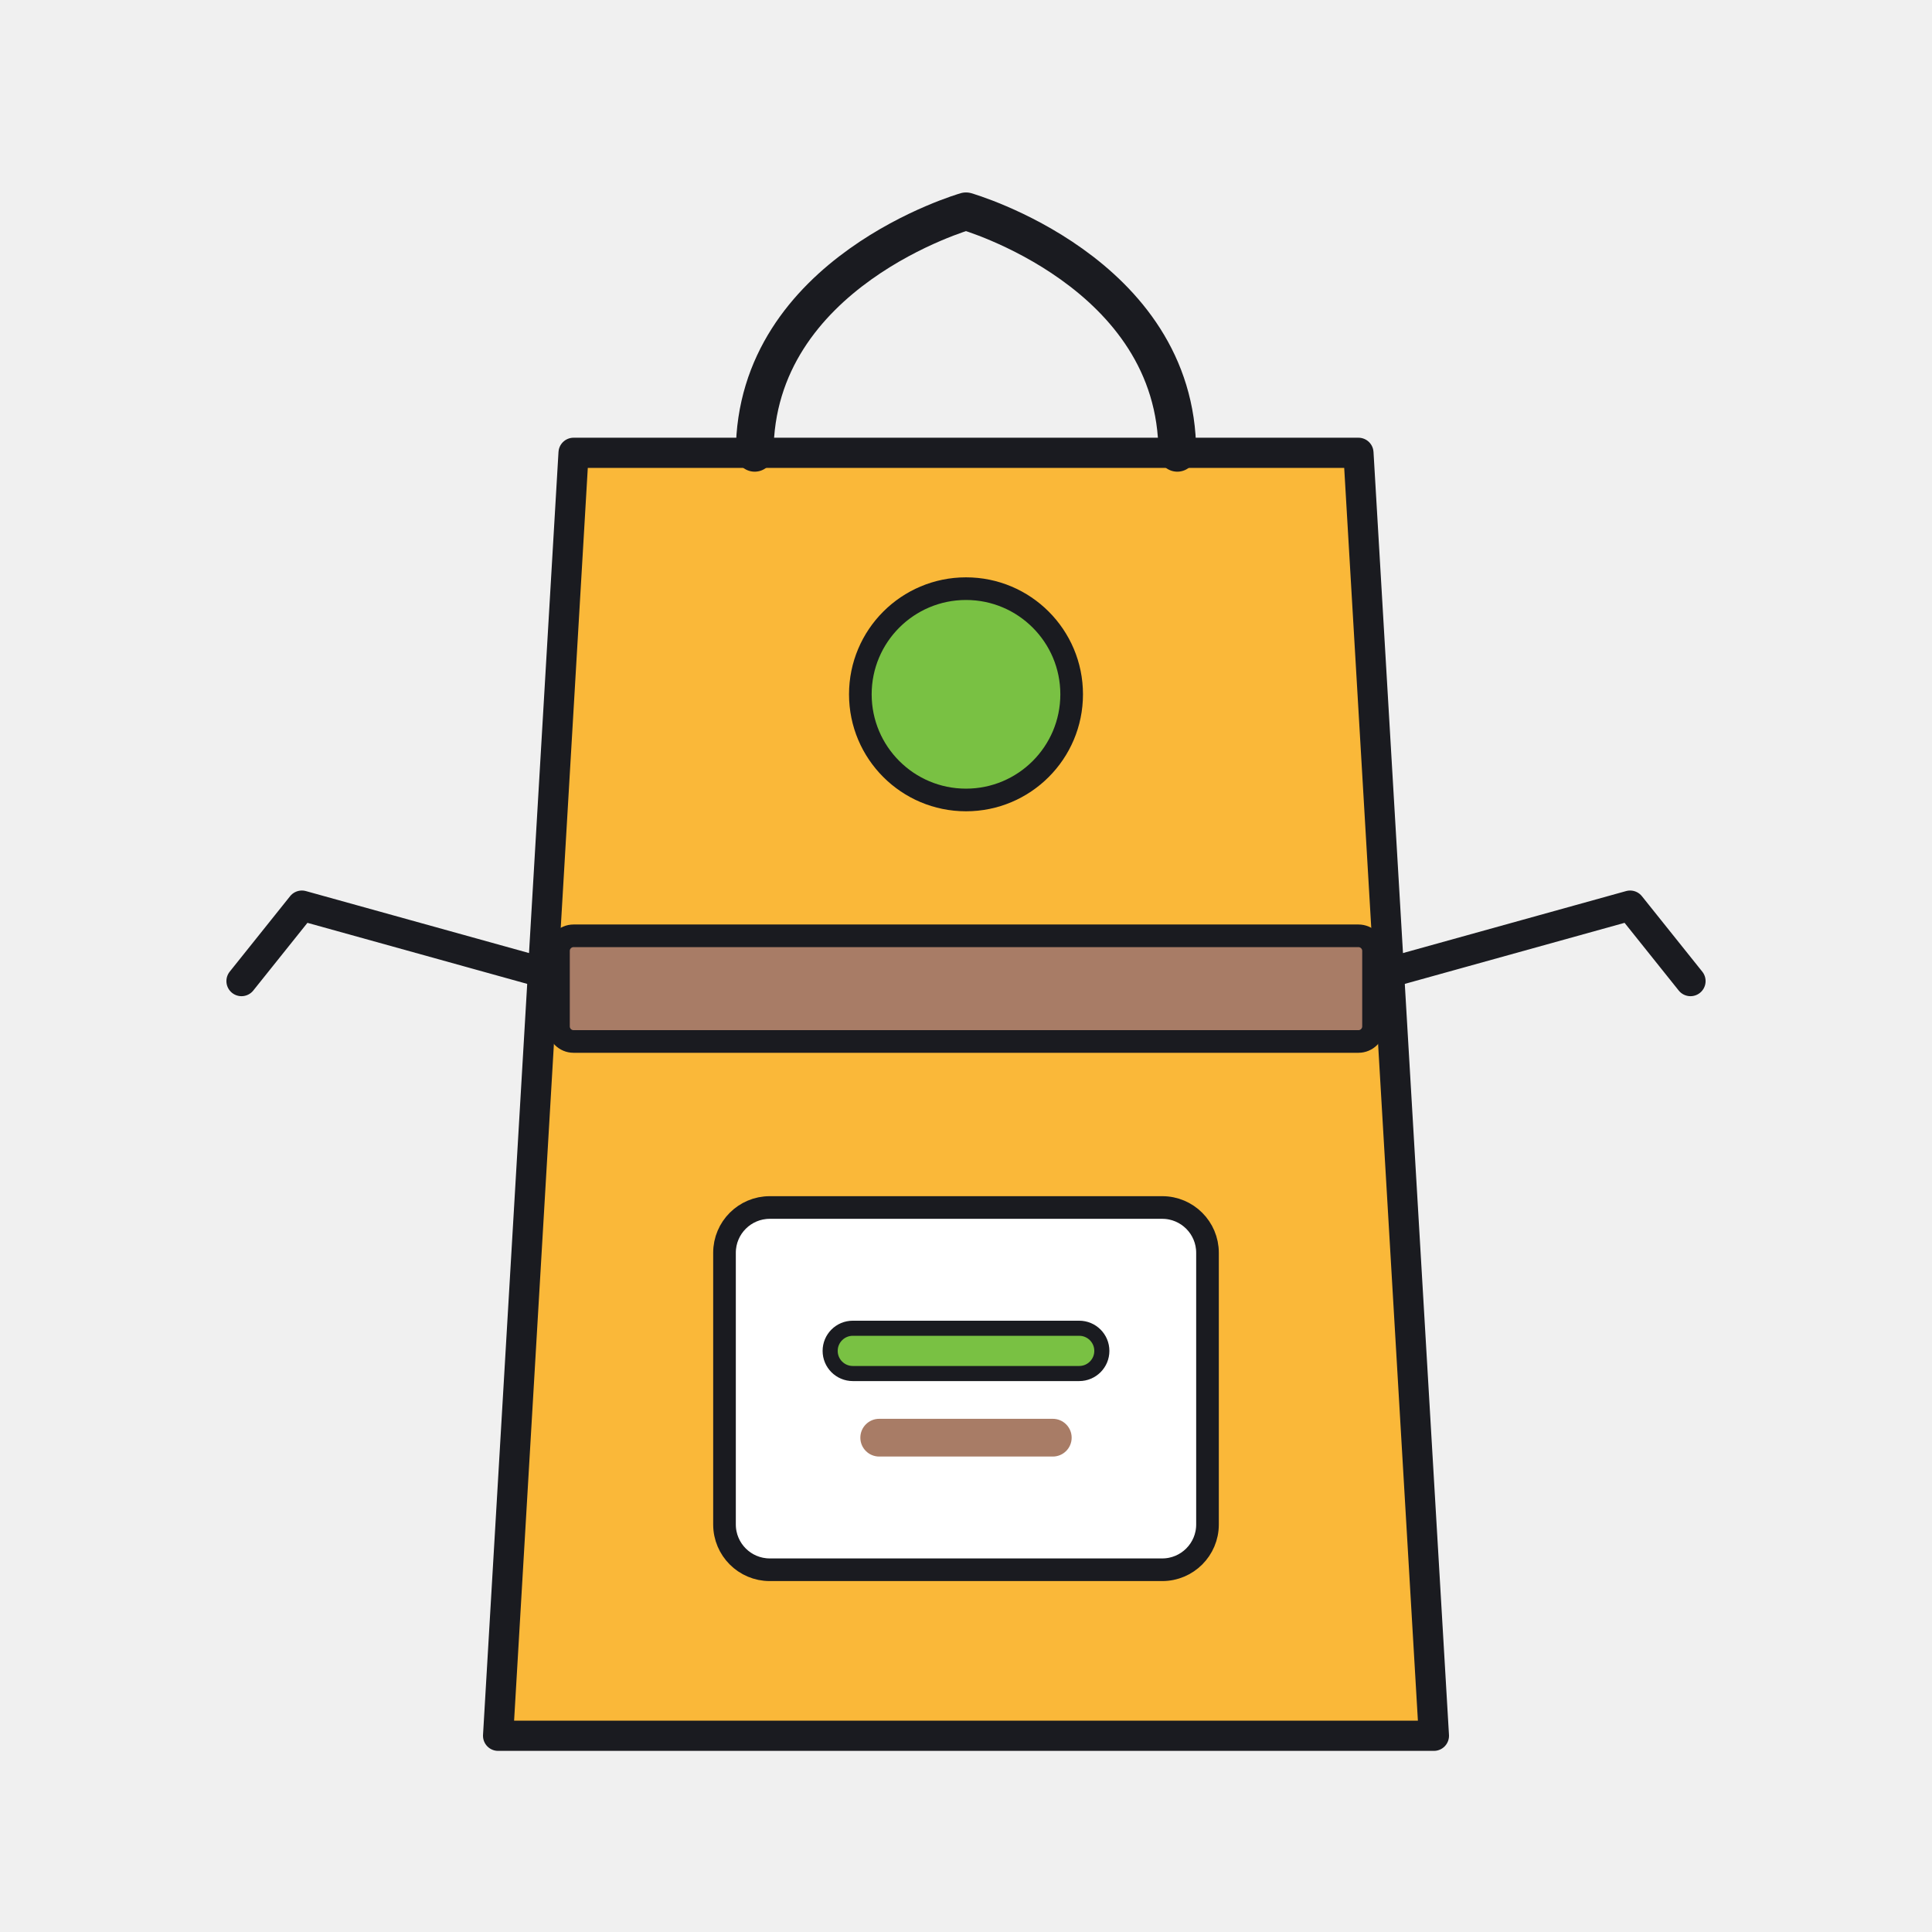
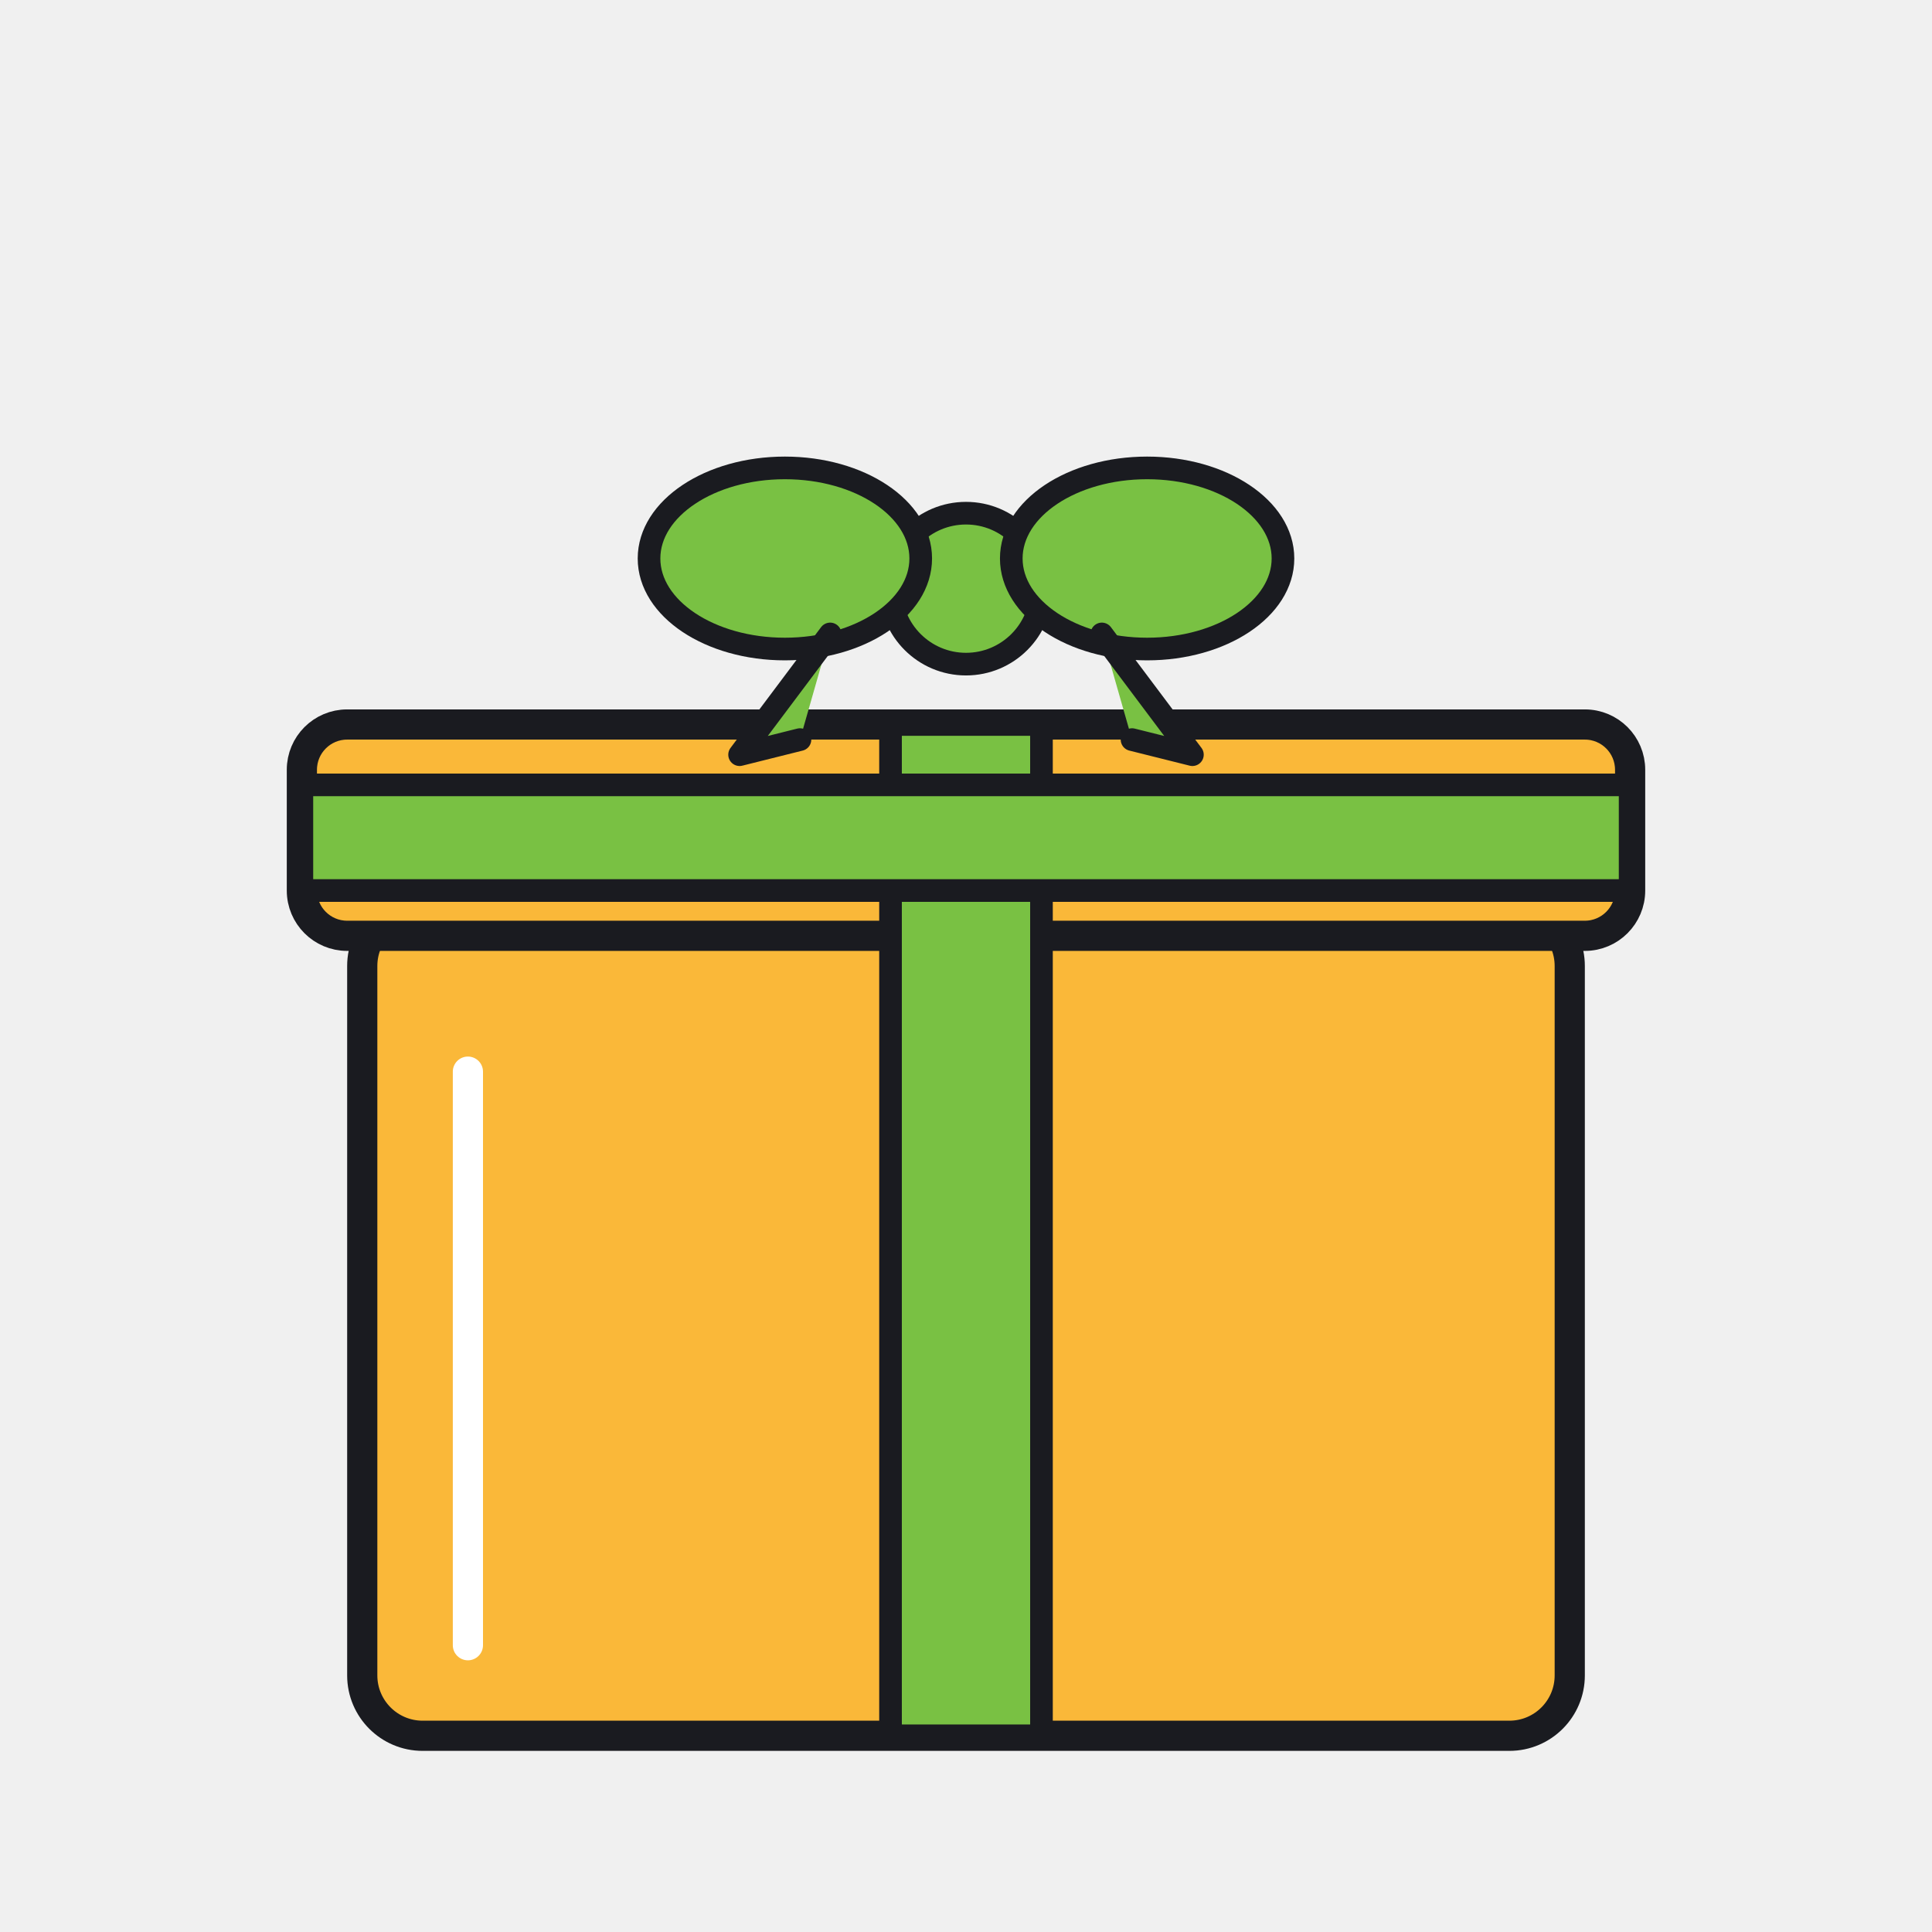
<svg xmlns="http://www.w3.org/2000/svg" viewBox="0 0 512 512" stroke-linecap="round" stroke-linejoin="round">
-   <path d="M152 120 L360 120 L380 460 L132 460 Z" fill="#FAB839" stroke="#1A1B20" stroke-width="8" />
-   <path d="M200 120 C200 72 256 56 256 56 C256 56 312 72 312 120" fill="none" stroke="#1A1B20" stroke-width="10" />
-   <path d="M152 260 L80 240 L64 260" fill="none" stroke="#1A1B20" stroke-width="8" />
-   <path d="M360 260 L432 240 L448 260" fill="none" stroke="#1A1B20" stroke-width="8" />
-   <rect x="148" y="248" width="216" height="28" rx="4" fill="#A87C66" stroke="#1A1B20" stroke-width="6" />
-   <rect x="192" y="320" width="128" height="96" rx="12" fill="#FFFFFF" stroke="#1A1B20" stroke-width="6" />
-   <circle cx="256" cy="184" r="28" fill="#79C143" stroke="#1A1B20" stroke-width="6" />
-   <rect x="220" y="352" width="72" height="12" rx="6" fill="#79C143" stroke="#1A1B20" stroke-width="4" />
-   <rect x="228" y="376" width="56" height="10" rx="5" fill="#A87C66" stroke="none" />
+   <rect x="96" y="240" width="320" height="220" rx="16" fill="#FAB839" stroke="#1A1B20" stroke-width="8" />
+   <rect x="80" y="192" width="352" height="56" rx="12" fill="#FAB839" stroke="#1A1B20" stroke-width="8" />
+   <rect x="236" y="192" width="40" height="268" rx="0" fill="#79C143" stroke="#1A1B20" stroke-width="6" />
+   <rect x="80" y="208" width="352" height="28" rx="0" fill="#79C143" stroke="#1A1B20" stroke-width="6" />
+   <circle cx="256" cy="156" r="20" fill="#79C143" stroke="#1A1B20" stroke-width="6" />
+   <ellipse cx="208" cy="148" rx="36" ry="24" fill="#79C143" stroke="#1A1B20" stroke-width="6" />
+   <ellipse cx="304" cy="148" rx="36" ry="24" fill="#79C143" stroke="#1A1B20" stroke-width="6" />
+   <path d="M220 168 L196 200 L212 196" fill="#79C143" stroke="#1A1B20" stroke-width="6" />
+   <path d="M292 168 L316 200 L300 196" fill="#79C143" stroke="#1A1B20" stroke-width="6" />
+   <rect x="120" y="280" width="8" height="160" rx="4" fill="#FFFFFF" stroke="none" />
</svg>
